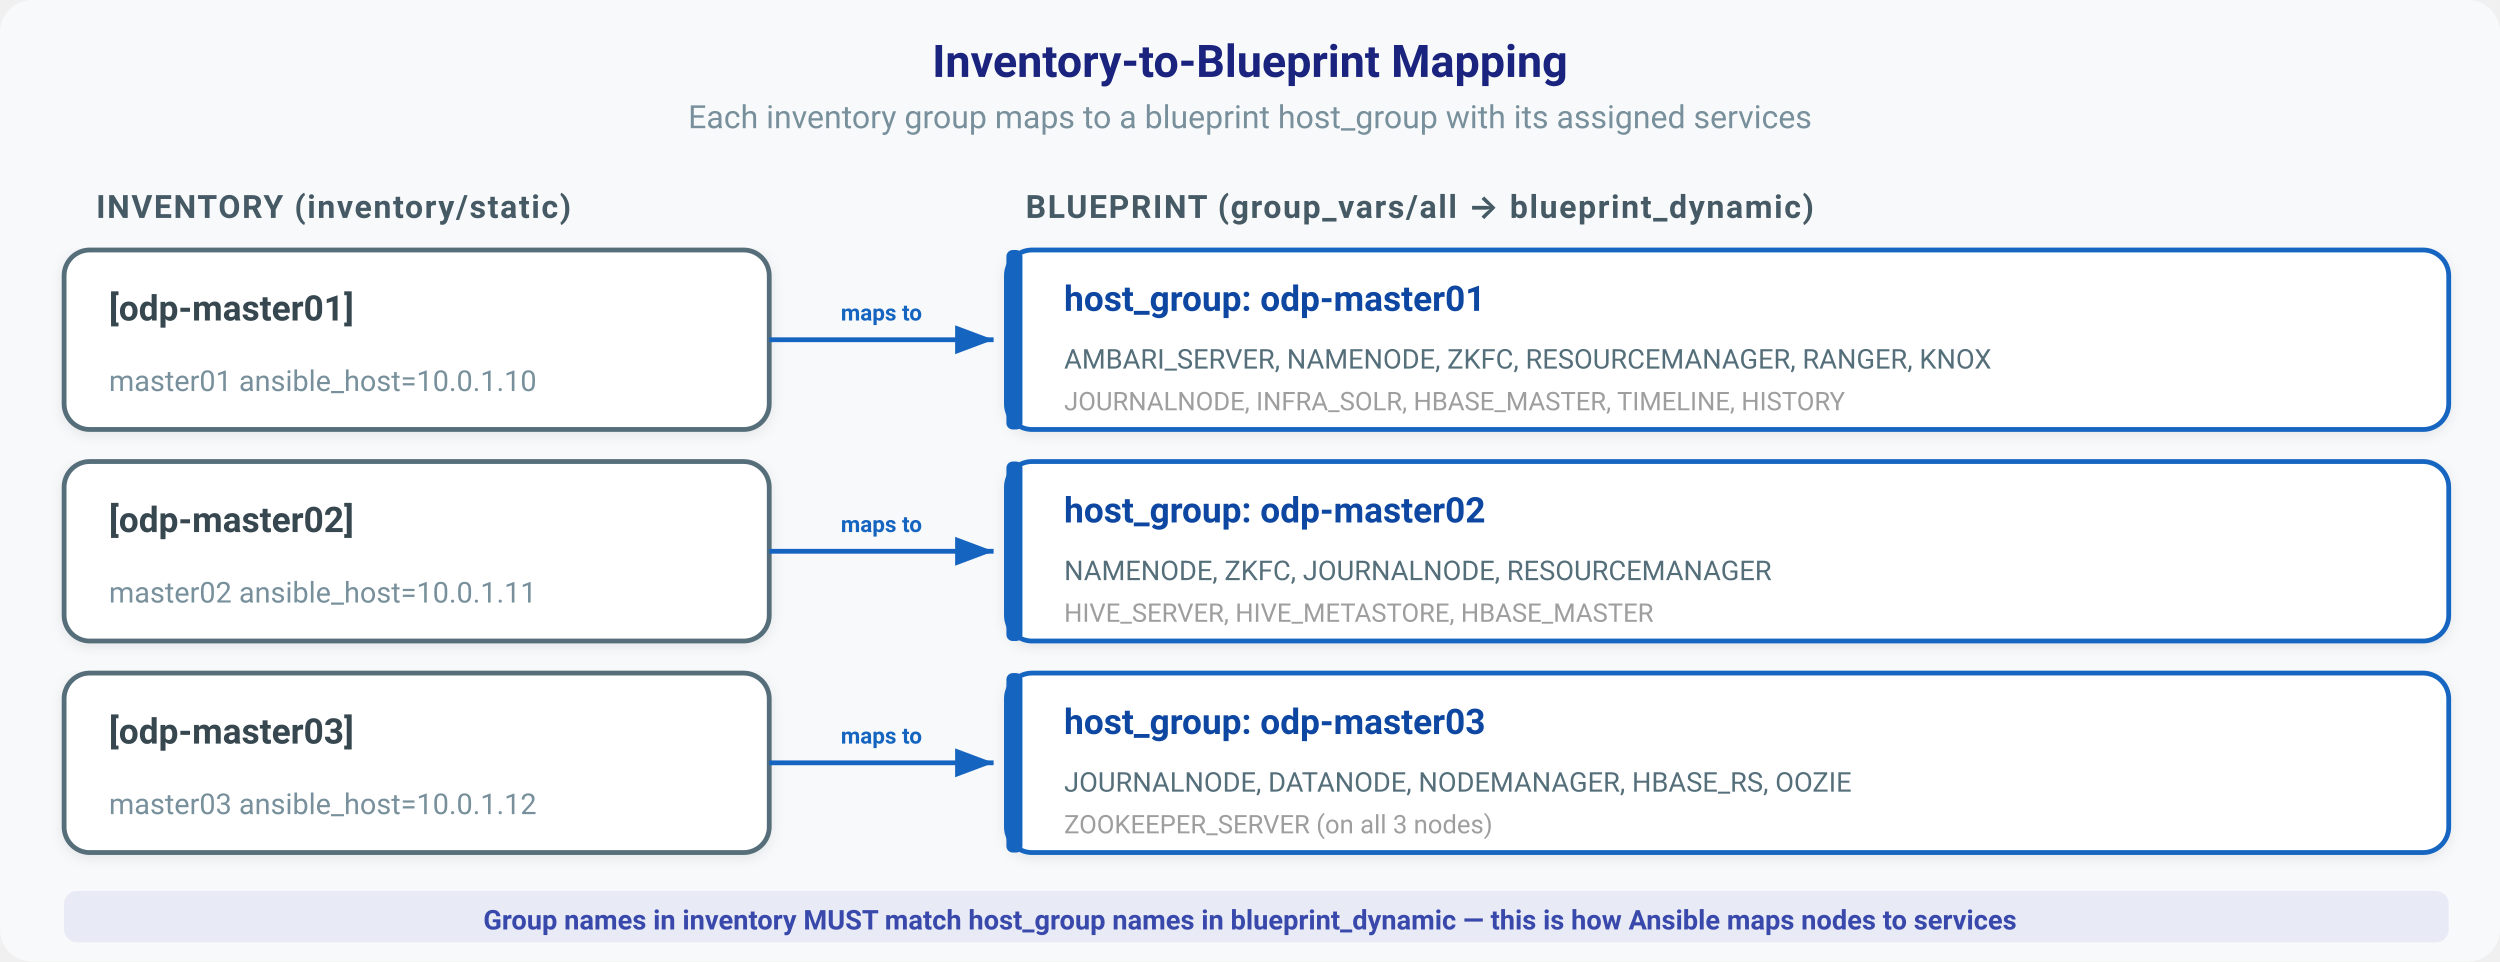
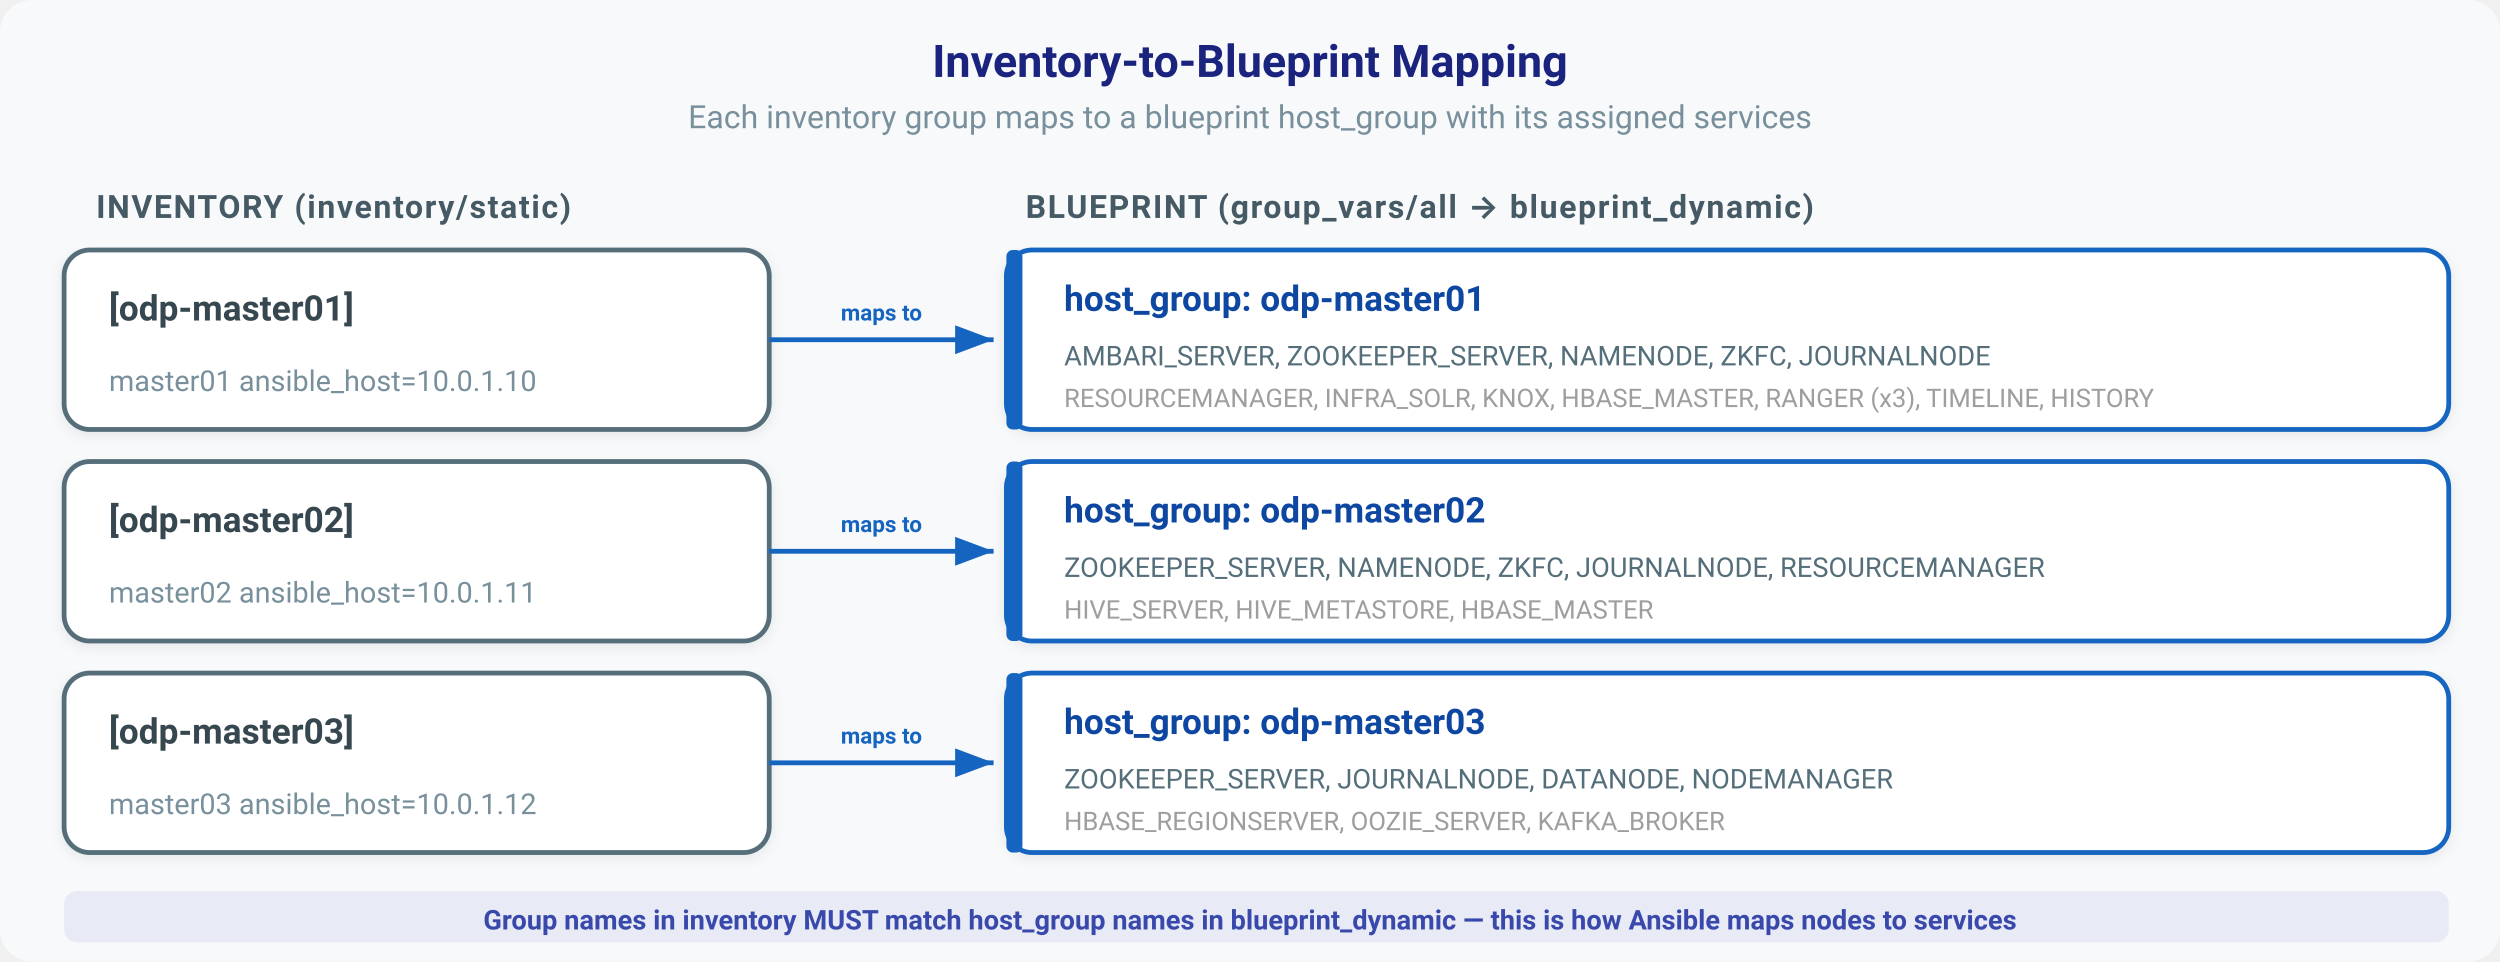
<svg xmlns="http://www.w3.org/2000/svg" viewBox="0 0 780 300" role="img" aria-labelledby="invmap-title invmap-desc" font-family="-apple-system, Segoe UI, Roboto, sans-serif">
  <defs>
    <filter id="ds" x="-3%" y="-3%" width="106%" height="112%">
      <feDropShadow dx="0" dy="1" stdDeviation="2" flood-opacity="0.08" />
    </filter>
    <marker id="a" markerWidth="8" markerHeight="6" refX="8" refY="3" orient="auto">
      <polygon points="0 0, 8 3, 0 6" fill="#1565c0" />
    </marker>
  </defs>
  <rect width="780" height="300" fill="#f8f9fa" rx="10" />
  <text x="390" y="24" text-anchor="middle" fill="#1a237e" font-size="14" font-weight="700">Inventory-to-Blueprint Mapping</text>
  <text x="390" y="40" text-anchor="middle" fill="#78909c" font-size="10">Each inventory group maps to a blueprint host_group with its assigned services</text>
  <text x="30" y="68" fill="#455a64" font-size="10" font-weight="700" letter-spacing="0.5">INVENTORY (inventory/static)</text>
  <rect x="20" y="78" width="220" height="56" rx="8" fill="#fff" stroke="#546e7a" stroke-width="1.5" filter="url(#ds)" />
  <text x="34" y="100" fill="#37474f" font-size="11" font-weight="700">[odp-master01]</text>
  <text x="34" y="122" fill="#78909c" font-size="9">master01 ansible_host=10.0.1.10</text>
  <rect x="20" y="144" width="220" height="56" rx="8" fill="#fff" stroke="#546e7a" stroke-width="1.5" filter="url(#ds)" />
  <text x="34" y="166" fill="#37474f" font-size="11" font-weight="700">[odp-master02]</text>
  <text x="34" y="188" fill="#78909c" font-size="9">master02 ansible_host=10.0.1.11</text>
  <rect x="20" y="210" width="220" height="56" rx="8" fill="#fff" stroke="#546e7a" stroke-width="1.5" filter="url(#ds)" />
  <text x="34" y="232" fill="#37474f" font-size="11" font-weight="700">[odp-master03]</text>
  <text x="34" y="254" fill="#78909c" font-size="9">master03 ansible_host=10.0.1.12</text>
  <line x1="240" y1="106" x2="310" y2="106" stroke="#1565c0" stroke-width="1.5" marker-end="url(#a)" />
  <line x1="240" y1="172" x2="310" y2="172" stroke="#1565c0" stroke-width="1.5" marker-end="url(#a)" />
  <line x1="240" y1="238" x2="310" y2="238" stroke="#1565c0" stroke-width="1.5" marker-end="url(#a)" />
  <text x="275" y="100" text-anchor="middle" fill="#1565c0" font-size="7" font-weight="600">maps to</text>
  <text x="275" y="166" text-anchor="middle" fill="#1565c0" font-size="7" font-weight="600">maps to</text>
  <text x="275" y="232" text-anchor="middle" fill="#1565c0" font-size="7" font-weight="600">maps to</text>
  <text x="320" y="68" fill="#455a64" font-size="10" font-weight="700" letter-spacing="0.5">BLUEPRINT (group_vars/all → blueprint_dynamic)</text>
  <rect x="314" y="78" width="450" height="56" rx="8" fill="#fff" stroke="#1565c0" stroke-width="1.5" filter="url(#ds)" />
  <rect x="314" y="78" width="5" height="56" rx="2" fill="#1565c0" />
  <text x="332" y="97" fill="#0d47a1" font-size="11" font-weight="700">host_group: odp-master01</text>
-   <text x="332" y="115" fill="#546e7a" font-size="8.5">AMBARI_SERVER, NAMENODE, ZKFC, RESOURCEMANAGER, RANGER, KNOX</text>
-   <text x="332" y="128" fill="#9e9e9e" font-size="8">JOURNALNODE, INFRA_SOLR, HBASE_MASTER, TIMELINE, HISTORY</text>
+   <text x="332" y="114" fill="#546e7a" font-size="8.5">AMBARI_SERVER, ZOOKEEPER_SERVER, NAMENODE, ZKFC, JOURNALNODE</text>
+   <text x="332" y="127" fill="#9e9e9e" font-size="8">RESOURCEMANAGER, INFRA_SOLR, KNOX, HBASE_MASTER, RANGER (x3), TIMELINE, HISTORY</text>
  <rect x="314" y="144" width="450" height="56" rx="8" fill="#fff" stroke="#1565c0" stroke-width="1.5" filter="url(#ds)" />
  <rect x="314" y="144" width="5" height="56" rx="2" fill="#1565c0" />
  <text x="332" y="163" fill="#0d47a1" font-size="11" font-weight="700">host_group: odp-master02</text>
-   <text x="332" y="181" fill="#546e7a" font-size="8.5">NAMENODE, ZKFC, JOURNALNODE, RESOURCEMANAGER</text>
-   <text x="332" y="194" fill="#9e9e9e" font-size="8">HIVE_SERVER, HIVE_METASTORE, HBASE_MASTER</text>
+   <text x="332" y="180" fill="#546e7a" font-size="8.5">ZOOKEEPER_SERVER, NAMENODE, ZKFC, JOURNALNODE, RESOURCEMANAGER</text>
+   <text x="332" y="193" fill="#9e9e9e" font-size="8">HIVE_SERVER, HIVE_METASTORE, HBASE_MASTER</text>
  <rect x="314" y="210" width="450" height="56" rx="8" fill="#fff" stroke="#1565c0" stroke-width="1.5" filter="url(#ds)" />
  <rect x="314" y="210" width="5" height="56" rx="2" fill="#1565c0" />
  <text x="332" y="229" fill="#0d47a1" font-size="11" font-weight="700">host_group: odp-master03</text>
-   <text x="332" y="247" fill="#546e7a" font-size="8.5">JOURNALNODE, DATANODE, NODEMANAGER, HBASE_RS, OOZIE</text>
-   <text x="332" y="260" fill="#9e9e9e" font-size="8">ZOOKEEPER_SERVER (on all 3 nodes)</text>
+   <text x="332" y="246" fill="#546e7a" font-size="8.5">ZOOKEEPER_SERVER, JOURNALNODE, DATANODE, NODEMANAGER</text>
+   <text x="332" y="259" fill="#9e9e9e" font-size="8">HBASE_REGIONSERVER, OOZIE_SERVER, KAFKA_BROKER</text>
  <rect x="20" y="278" width="744" height="16" rx="4" fill="#e8eaf6" />
  <text x="390" y="290" text-anchor="middle" fill="#3949ab" font-size="8.5" font-weight="600">Group names in inventory MUST match host_group names in blueprint_dynamic — this is how Ansible maps nodes to services</text>
</svg>
